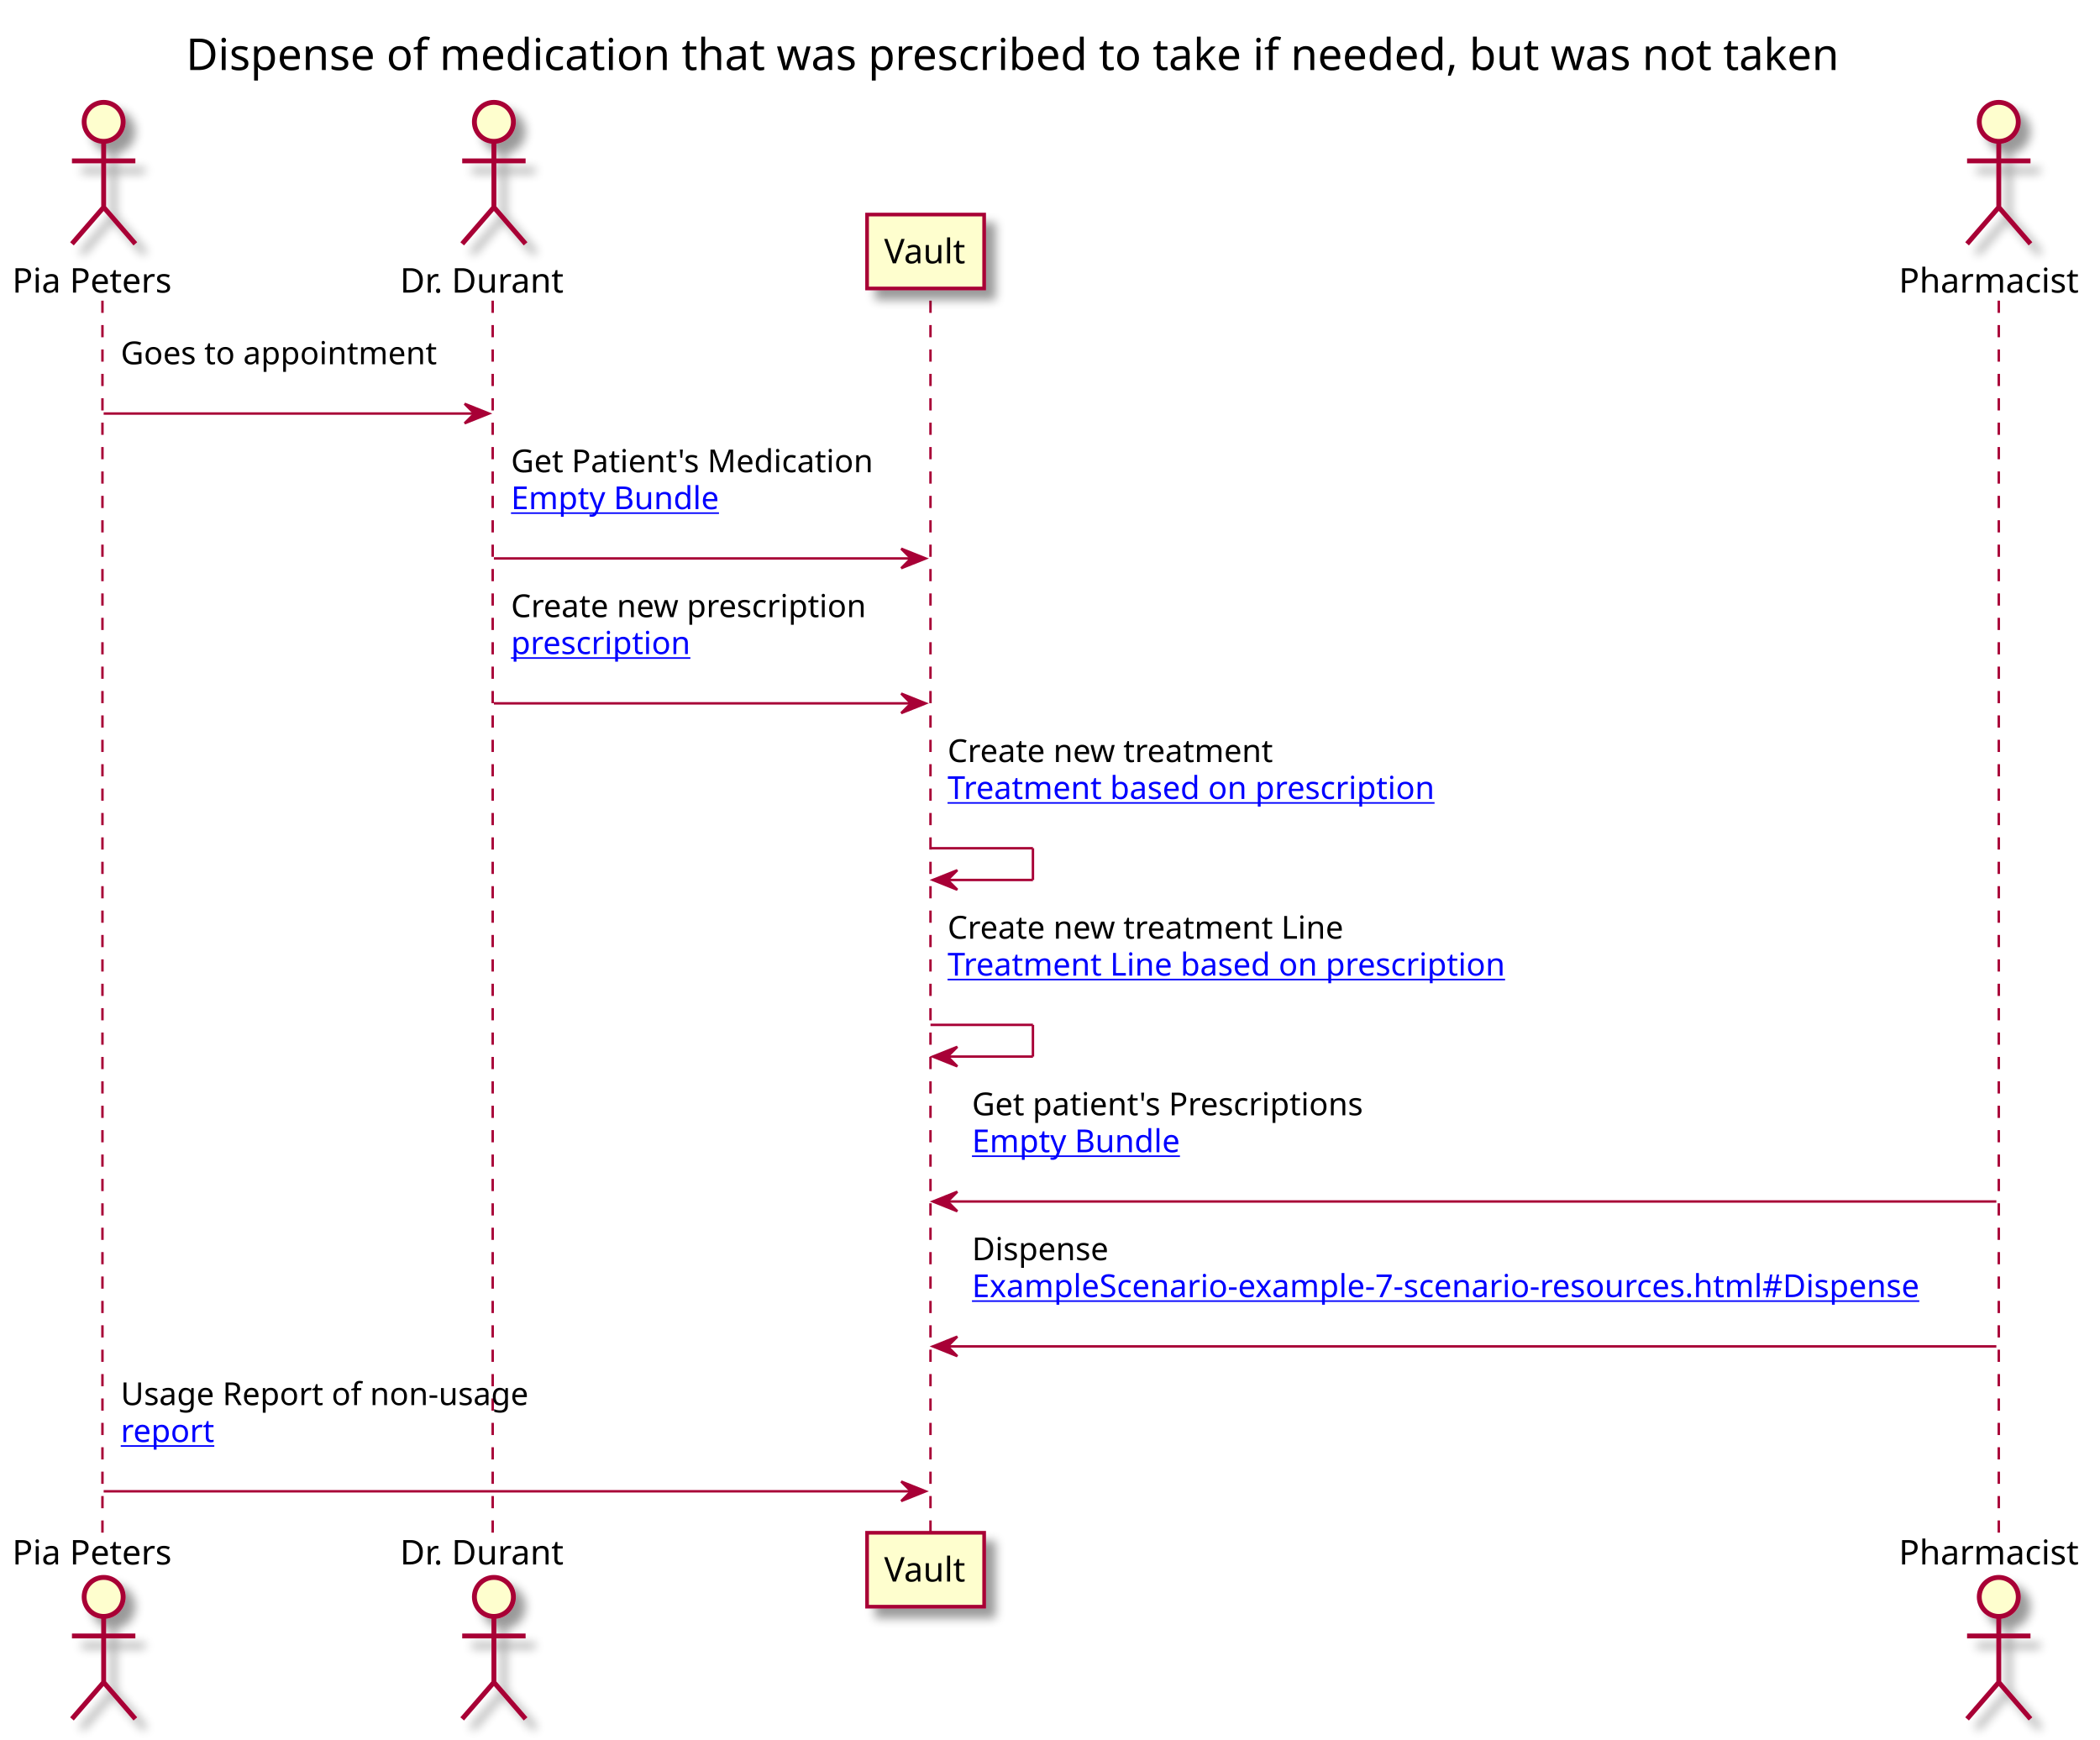
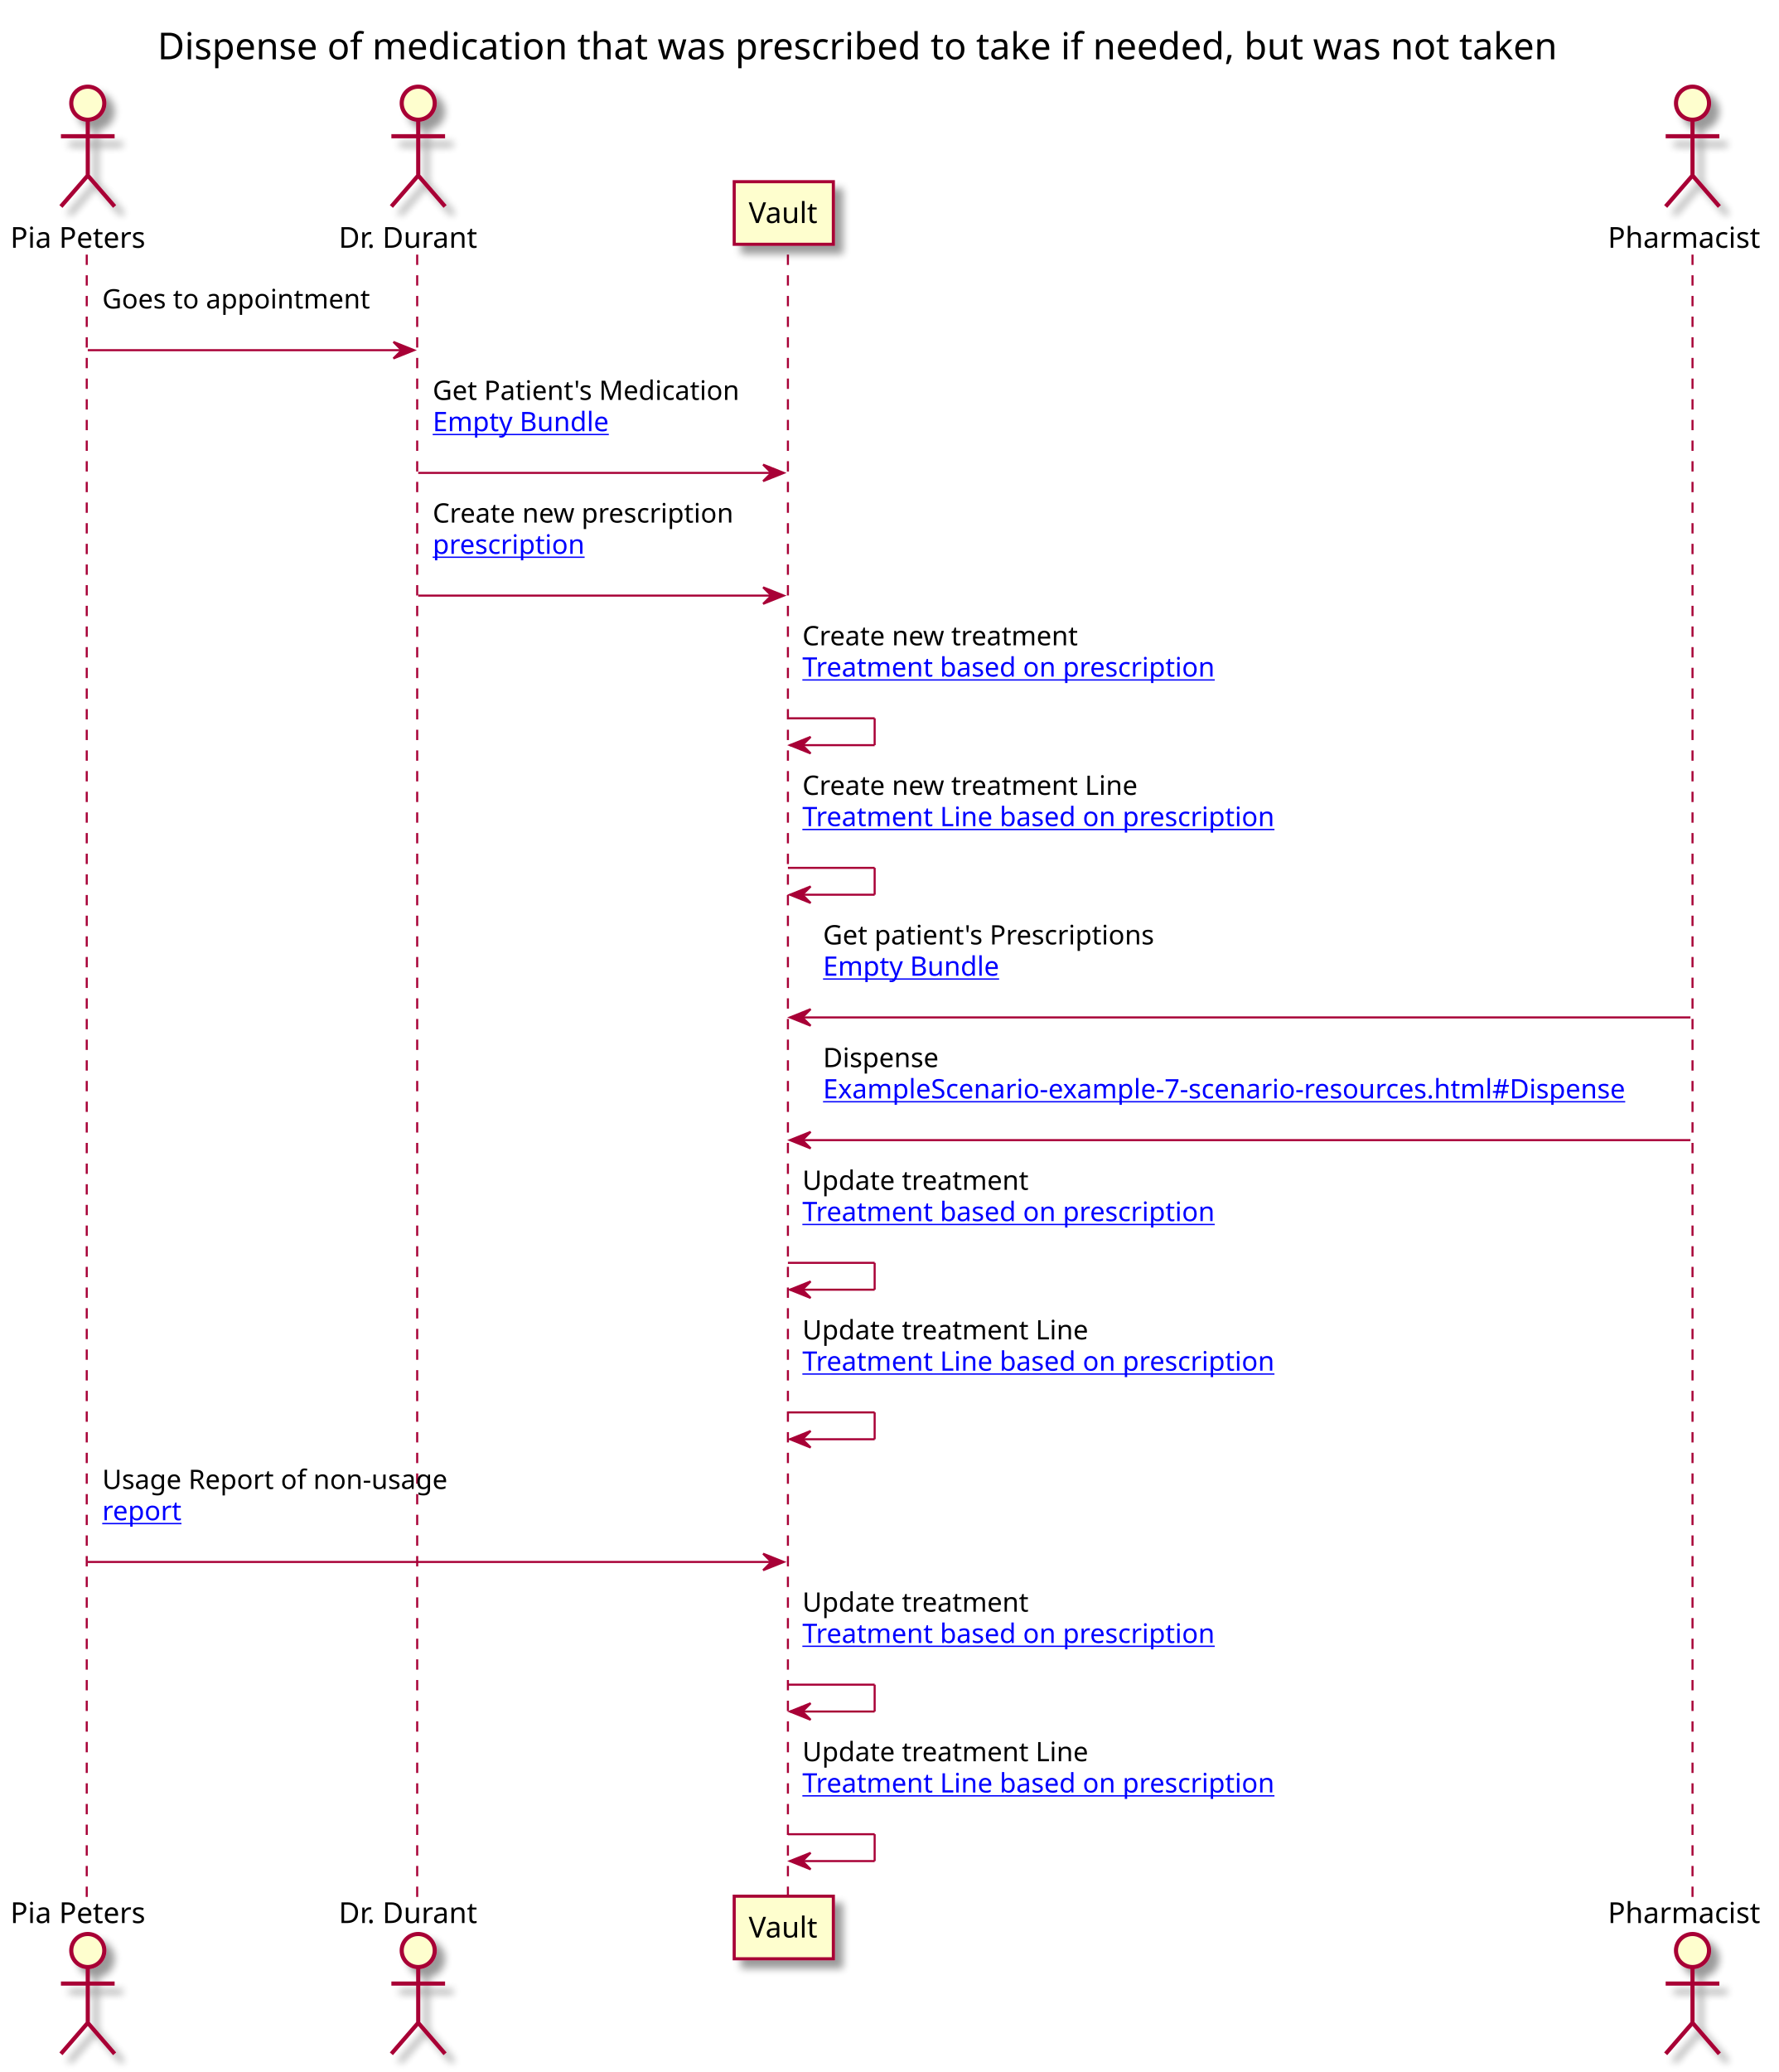
- <svg xmlns="http://www.w3.org/2000/svg" xmlns:xlink="http://www.w3.org/1999/xlink" contentScriptType="application/ecmascript" contentStyleType="text/css" height="713px" preserveAspectRatio="none" style="width:861px;height:713px;" version="1.1" viewBox="0 0 861 713" width="861px" zoomAndPan="magnify">
+ <svg xmlns="http://www.w3.org/2000/svg" xmlns:xlink="http://www.w3.org/1999/xlink" contentScriptType="application/ecmascript" contentStyleType="text/css" height="1003px" preserveAspectRatio="none" style="width:861px;height:1003px;" version="1.1" viewBox="0 0 861 1003" width="861px" zoomAndPan="magnify">
  <defs>
-     <filter height="300%" id="f1qy2n3cior81z" width="300%" x="-1" y="-1">
+     <filter height="300%" id="f9zme6h8f8fpj" width="300%" x="-1" y="-1">
      <feGaussianBlur result="blurOut" stdDeviation="2.0" />
      <feColorMatrix in="blurOut" result="blurOut2" type="matrix" values="0 0 0 0 0 0 0 0 0 0 0 0 0 0 0 0 0 0 .4 0" />
      <feOffset dx="4.0" dy="4.0" in="blurOut2" result="blurOut3" />
      <feBlend in="SourceGraphic" in2="blurOut3" mode="normal" />
    </filter>
  </defs>
  <g>
    <text fill="#000000" font-family="sans-serif" font-size="18" lengthAdjust="spacing" textLength="713" x="76.25" y="28.708">Dispense of medication that was prescribed to take if needed, but was not taken</text>
-     <line style="stroke:#A80036;stroke-width:1.0;stroke-dasharray:5.0,5.0;" x1="42" x2="42" y1="123.25" y2="629.305" />
-     <line style="stroke:#A80036;stroke-width:1.0;stroke-dasharray:5.0,5.0;" x1="202" x2="202" y1="123.25" y2="629.305" />
-     <line style="stroke:#A80036;stroke-width:1.0;stroke-dasharray:5.0,5.0;" x1="381.5" x2="381.5" y1="123.25" y2="629.305" />
-     <line style="stroke:#A80036;stroke-width:1.0;stroke-dasharray:5.0,5.0;" x1="819.5" x2="819.5" y1="123.25" y2="629.305" />
+     <line style="stroke:#A80036;stroke-width:1.0;stroke-dasharray:5.0,5.0;" x1="42" x2="42" y1="123.25" y2="918.898" />
+     <line style="stroke:#A80036;stroke-width:1.0;stroke-dasharray:5.0,5.0;" x1="202" x2="202" y1="123.25" y2="918.898" />
+     <line style="stroke:#A80036;stroke-width:1.0;stroke-dasharray:5.0,5.0;" x1="381.5" x2="381.5" y1="123.25" y2="918.898" />
+     <line style="stroke:#A80036;stroke-width:1.0;stroke-dasharray:5.0,5.0;" x1="819.5" x2="819.5" y1="123.25" y2="918.898" />
    <text fill="#000000" font-family="sans-serif" font-size="14" lengthAdjust="spacing" textLength="69" x="5" y="119.948">Pia Peters</text>
-     <ellipse cx="42.5" cy="49.953" fill="#FEFECE" filter="url(#f1qy2n3cior81z)" rx="8" ry="8" style="stroke:#A80036;stroke-width:2.0;" />
-     <path d="M42.5,57.953 L42.5,84.953 M29.5,65.953 L55.5,65.953 M42.5,84.953 L29.5,99.953 M42.5,84.953 L55.5,99.953 " fill="none" filter="url(#f1qy2n3cior81z)" style="stroke:#A80036;stroke-width:2.0;" />
-     <text fill="#000000" font-family="sans-serif" font-size="14" lengthAdjust="spacing" textLength="69" x="5" y="641.3">Pia Peters</text>
-     <ellipse cx="42.5" cy="654.602" fill="#FEFECE" filter="url(#f1qy2n3cior81z)" rx="8" ry="8" style="stroke:#A80036;stroke-width:2.0;" />
-     <path d="M42.5,662.602 L42.5,689.602 M29.5,670.602 L55.5,670.602 M42.5,689.602 L29.5,704.602 M42.5,689.602 L55.5,704.602 " fill="none" filter="url(#f1qy2n3cior81z)" style="stroke:#A80036;stroke-width:2.0;" />
+     <ellipse cx="42.5" cy="49.953" fill="#FEFECE" filter="url(#f9zme6h8f8fpj)" rx="8" ry="8" style="stroke:#A80036;stroke-width:2.0;" />
+     <path d="M42.5,57.953 L42.5,84.953 M29.5,65.953 L55.5,65.953 M42.5,84.953 L29.5,99.953 M42.5,84.953 L55.5,99.953 " fill="none" filter="url(#f9zme6h8f8fpj)" style="stroke:#A80036;stroke-width:2.0;" />
+     <text fill="#000000" font-family="sans-serif" font-size="14" lengthAdjust="spacing" textLength="69" x="5" y="930.894">Pia Peters</text>
+     <ellipse cx="42.5" cy="944.195" fill="#FEFECE" filter="url(#f9zme6h8f8fpj)" rx="8" ry="8" style="stroke:#A80036;stroke-width:2.0;" />
+     <path d="M42.5,952.195 L42.5,979.195 M29.5,960.195 L55.5,960.195 M42.5,979.195 L29.5,994.195 M42.5,979.195 L55.5,994.195 " fill="none" filter="url(#f9zme6h8f8fpj)" style="stroke:#A80036;stroke-width:2.0;" />
    <text fill="#000000" font-family="sans-serif" font-size="14" lengthAdjust="spacing" textLength="71" x="164" y="119.948">Dr. Durant</text>
-     <ellipse cx="202.5" cy="49.953" fill="#FEFECE" filter="url(#f1qy2n3cior81z)" rx="8" ry="8" style="stroke:#A80036;stroke-width:2.0;" />
-     <path d="M202.5,57.953 L202.5,84.953 M189.5,65.953 L215.5,65.953 M202.5,84.953 L189.5,99.953 M202.5,84.953 L215.5,99.953 " fill="none" filter="url(#f1qy2n3cior81z)" style="stroke:#A80036;stroke-width:2.0;" />
-     <text fill="#000000" font-family="sans-serif" font-size="14" lengthAdjust="spacing" textLength="71" x="164" y="641.3">Dr. Durant</text>
-     <ellipse cx="202.5" cy="654.602" fill="#FEFECE" filter="url(#f1qy2n3cior81z)" rx="8" ry="8" style="stroke:#A80036;stroke-width:2.0;" />
-     <path d="M202.5,662.602 L202.5,689.602 M189.5,670.602 L215.5,670.602 M202.5,689.602 L189.5,704.602 M202.5,689.602 L215.5,704.602 " fill="none" filter="url(#f1qy2n3cior81z)" style="stroke:#A80036;stroke-width:2.0;" />
-     <rect fill="#FEFECE" filter="url(#f1qy2n3cior81z)" height="30.297" style="stroke:#A80036;stroke-width:1.5;" width="48" x="355.5" y="87.953" />
+     <ellipse cx="202.5" cy="49.953" fill="#FEFECE" filter="url(#f9zme6h8f8fpj)" rx="8" ry="8" style="stroke:#A80036;stroke-width:2.0;" />
+     <path d="M202.5,57.953 L202.5,84.953 M189.5,65.953 L215.5,65.953 M202.5,84.953 L189.5,99.953 M202.5,84.953 L215.5,99.953 " fill="none" filter="url(#f9zme6h8f8fpj)" style="stroke:#A80036;stroke-width:2.0;" />
+     <text fill="#000000" font-family="sans-serif" font-size="14" lengthAdjust="spacing" textLength="71" x="164" y="930.894">Dr. Durant</text>
+     <ellipse cx="202.5" cy="944.195" fill="#FEFECE" filter="url(#f9zme6h8f8fpj)" rx="8" ry="8" style="stroke:#A80036;stroke-width:2.0;" />
+     <path d="M202.5,952.195 L202.5,979.195 M189.5,960.195 L215.5,960.195 M202.5,979.195 L189.5,994.195 M202.5,979.195 L215.5,994.195 " fill="none" filter="url(#f9zme6h8f8fpj)" style="stroke:#A80036;stroke-width:2.0;" />
+     <rect fill="#FEFECE" filter="url(#f9zme6h8f8fpj)" height="30.297" style="stroke:#A80036;stroke-width:1.5;" width="48" x="355.5" y="87.953" />
    <text fill="#000000" font-family="sans-serif" font-size="14" lengthAdjust="spacing" textLength="34" x="362.5" y="107.948">Vault</text>
-     <rect fill="#FEFECE" filter="url(#f1qy2n3cior81z)" height="30.297" style="stroke:#A80036;stroke-width:1.5;" width="48" x="355.5" y="628.305" />
-     <text fill="#000000" font-family="sans-serif" font-size="14" lengthAdjust="spacing" textLength="34" x="362.5" y="648.3">Vault</text>
+     <rect fill="#FEFECE" filter="url(#f9zme6h8f8fpj)" height="30.297" style="stroke:#A80036;stroke-width:1.5;" width="48" x="355.5" y="917.898" />
+     <text fill="#000000" font-family="sans-serif" font-size="14" lengthAdjust="spacing" textLength="34" x="362.5" y="937.894">Vault</text>
    <text fill="#000000" font-family="sans-serif" font-size="14" lengthAdjust="spacing" textLength="76" x="778.5" y="119.948">Pharmacist</text>
-     <ellipse cx="819.5" cy="49.953" fill="#FEFECE" filter="url(#f1qy2n3cior81z)" rx="8" ry="8" style="stroke:#A80036;stroke-width:2.0;" />
-     <path d="M819.5,57.953 L819.5,84.953 M806.5,65.953 L832.5,65.953 M819.5,84.953 L806.5,99.953 M819.5,84.953 L832.5,99.953 " fill="none" filter="url(#f1qy2n3cior81z)" style="stroke:#A80036;stroke-width:2.0;" />
-     <text fill="#000000" font-family="sans-serif" font-size="14" lengthAdjust="spacing" textLength="76" x="778.5" y="641.3">Pharmacist</text>
-     <ellipse cx="819.5" cy="654.602" fill="#FEFECE" filter="url(#f1qy2n3cior81z)" rx="8" ry="8" style="stroke:#A80036;stroke-width:2.0;" />
-     <path d="M819.5,662.602 L819.5,689.602 M806.5,670.602 L832.5,670.602 M819.5,689.602 L806.5,704.602 M819.5,689.602 L832.5,704.602 " fill="none" filter="url(#f1qy2n3cior81z)" style="stroke:#A80036;stroke-width:2.0;" />
+     <ellipse cx="819.5" cy="49.953" fill="#FEFECE" filter="url(#f9zme6h8f8fpj)" rx="8" ry="8" style="stroke:#A80036;stroke-width:2.0;" />
+     <path d="M819.5,57.953 L819.5,84.953 M806.5,65.953 L832.5,65.953 M819.5,84.953 L806.5,99.953 M819.5,84.953 L832.5,99.953 " fill="none" filter="url(#f9zme6h8f8fpj)" style="stroke:#A80036;stroke-width:2.0;" />
+     <text fill="#000000" font-family="sans-serif" font-size="14" lengthAdjust="spacing" textLength="76" x="778.5" y="930.894">Pharmacist</text>
+     <ellipse cx="819.5" cy="944.195" fill="#FEFECE" filter="url(#f9zme6h8f8fpj)" rx="8" ry="8" style="stroke:#A80036;stroke-width:2.0;" />
+     <path d="M819.5,952.195 L819.5,979.195 M806.5,960.195 L832.5,960.195 M819.5,979.195 L806.5,994.195 M819.5,979.195 L832.5,994.195 " fill="none" filter="url(#f9zme6h8f8fpj)" style="stroke:#A80036;stroke-width:2.0;" />
    <polygon fill="#A80036" points="190.5,165.516,200.5,169.516,190.5,173.516,194.5,169.516" style="stroke:#A80036;stroke-width:1.0;" />
    <line style="stroke:#A80036;stroke-width:1.0;" x1="42.5" x2="196.5" y1="169.516" y2="169.516" />
    <text fill="#000000" font-family="sans-serif" font-size="13" lengthAdjust="spacing" textLength="136" x="49.5" y="149.317">Goes to appointment</text>
    <text fill="#000000" font-family="sans-serif" font-size="13" lengthAdjust="spacing" textLength="0" x="53.5" y="164.45" />
    <polygon fill="#A80036" points="369.5,224.914,379.5,228.914,369.5,232.914,373.5,228.914" style="stroke:#A80036;stroke-width:1.0;" />
    <line style="stroke:#A80036;stroke-width:1.0;" x1="202.5" x2="375.5" y1="228.914" y2="228.914" />
    <text fill="#000000" font-family="sans-serif" font-size="13" lengthAdjust="spacing" textLength="155" x="209.5" y="193.583">Get Patient's Medication</text>
    <a href="ExampleScenario-example-7-scenario-resources.html#EB" target="_top" title="ExampleScenario-example-7-scenario-resources.html#EB" xlink:actuate="onRequest" xlink:href="ExampleScenario-example-7-scenario-resources.html#EB" xlink:show="new" xlink:title="ExampleScenario-example-7-scenario-resources.html#EB" xlink:type="simple">
      <text fill="#0000FF" font-family="sans-serif" font-size="13" lengthAdjust="spacing" text-decoration="underline" textLength="89" x="209.5" y="208.715">Empty Bundle</text>
    </a>
    <text fill="#000000" font-family="sans-serif" font-size="13" lengthAdjust="spacing" textLength="0" x="213.5" y="223.848" />
    <polygon fill="#A80036" points="369.5,284.312,379.5,288.312,369.5,292.312,373.5,288.312" style="stroke:#A80036;stroke-width:1.0;" />
    <line style="stroke:#A80036;stroke-width:1.0;" x1="202.5" x2="375.5" y1="288.312" y2="288.312" />
    <text fill="#000000" font-family="sans-serif" font-size="13" lengthAdjust="spacing" textLength="151" x="209.5" y="252.981">Create new prescription</text>
    <a href="ExampleScenario-example-7-scenario-resources.html#New" target="_top" title="ExampleScenario-example-7-scenario-resources.html#New" xlink:actuate="onRequest" xlink:href="ExampleScenario-example-7-scenario-resources.html#New" xlink:show="new" xlink:title="ExampleScenario-example-7-scenario-resources.html#New" xlink:type="simple">
      <text fill="#0000FF" font-family="sans-serif" font-size="13" lengthAdjust="spacing" text-decoration="underline" textLength="75" x="209.5" y="268.114">prescription</text>
    </a>
    <text fill="#000000" font-family="sans-serif" font-size="13" lengthAdjust="spacing" textLength="0" x="213.5" y="283.247" />
    <line style="stroke:#A80036;stroke-width:1.0;" x1="381.5" x2="423.5" y1="347.711" y2="347.711" />
    <line style="stroke:#A80036;stroke-width:1.0;" x1="423.5" x2="423.5" y1="347.711" y2="360.711" />
    <line style="stroke:#A80036;stroke-width:1.0;" x1="382.5" x2="423.5" y1="360.711" y2="360.711" />
    <polygon fill="#A80036" points="392.5,356.711,382.5,360.711,392.5,364.711,388.5,360.711" style="stroke:#A80036;stroke-width:1.0;" />
    <text fill="#000000" font-family="sans-serif" font-size="13" lengthAdjust="spacing" textLength="141" x="388.5" y="312.379">Create new treatment</text>
    <a href="ExampleScenario-example-7-scenario-resources.html#New" target="_top" title="ExampleScenario-example-7-scenario-resources.html#New" xlink:actuate="onRequest" xlink:href="ExampleScenario-example-7-scenario-resources.html#New" xlink:show="new" xlink:title="ExampleScenario-example-7-scenario-resources.html#New" xlink:type="simple">
      <text fill="#0000FF" font-family="sans-serif" font-size="13" lengthAdjust="spacing" text-decoration="underline" textLength="209" x="388.5" y="327.512">Treatment based on prescription</text>
    </a>
    <text fill="#000000" font-family="sans-serif" font-size="13" lengthAdjust="spacing" textLength="0" x="392.5" y="342.645" />
    <line style="stroke:#A80036;stroke-width:1.0;" x1="381.5" x2="423.5" y1="420.109" y2="420.109" />
    <line style="stroke:#A80036;stroke-width:1.0;" x1="423.5" x2="423.5" y1="420.109" y2="433.109" />
    <line style="stroke:#A80036;stroke-width:1.0;" x1="382.5" x2="423.5" y1="433.109" y2="433.109" />
    <polygon fill="#A80036" points="392.5,429.109,382.5,433.109,392.5,437.109,388.5,433.109" style="stroke:#A80036;stroke-width:1.0;" />
    <text fill="#000000" font-family="sans-serif" font-size="13" lengthAdjust="spacing" textLength="171" x="388.5" y="384.778">Create new treatment Line</text>
    <a href="ExampleScenario-example-7-scenario-resources.html#New" target="_top" title="ExampleScenario-example-7-scenario-resources.html#New" xlink:actuate="onRequest" xlink:href="ExampleScenario-example-7-scenario-resources.html#New" xlink:show="new" xlink:title="ExampleScenario-example-7-scenario-resources.html#New" xlink:type="simple">
      <text fill="#0000FF" font-family="sans-serif" font-size="13" lengthAdjust="spacing" text-decoration="underline" textLength="239" x="388.5" y="399.911">Treatment Line based on prescription</text>
    </a>
    <text fill="#000000" font-family="sans-serif" font-size="13" lengthAdjust="spacing" textLength="0" x="392.5" y="415.043" />
    <polygon fill="#A80036" points="392.5,488.508,382.5,492.508,392.5,496.508,388.5,492.508" style="stroke:#A80036;stroke-width:1.0;" />
    <line style="stroke:#A80036;stroke-width:1.0;" x1="386.5" x2="818.5" y1="492.508" y2="492.508" />
    <text fill="#000000" font-family="sans-serif" font-size="13" lengthAdjust="spacing" textLength="168" x="398.5" y="457.176">Get patient's Prescriptions</text>
    <a href="ExampleScenario-example-7-scenario-resources.html#EB" target="_top" title="ExampleScenario-example-7-scenario-resources.html#EB" xlink:actuate="onRequest" xlink:href="ExampleScenario-example-7-scenario-resources.html#EB" xlink:show="new" xlink:title="ExampleScenario-example-7-scenario-resources.html#EB" xlink:type="simple">
      <text fill="#0000FF" font-family="sans-serif" font-size="13" lengthAdjust="spacing" text-decoration="underline" textLength="89" x="398.5" y="472.309">Empty Bundle</text>
    </a>
    <text fill="#000000" font-family="sans-serif" font-size="13" lengthAdjust="spacing" textLength="0" x="402.5" y="487.442" />
    <polygon fill="#A80036" points="392.5,547.906,382.5,551.906,392.5,555.906,388.5,551.906" style="stroke:#A80036;stroke-width:1.0;" />
    <line style="stroke:#A80036;stroke-width:1.0;" x1="386.5" x2="818.5" y1="551.906" y2="551.906" />
    <text fill="#000000" font-family="sans-serif" font-size="13" lengthAdjust="spacing" textLength="59" x="398.5" y="516.575">Dispense</text>
    <a href="ExampleScenario-example-7-scenario-resources.html#Dispense" target="_top" title="ExampleScenario-example-7-scenario-resources.html#Dispense" xlink:actuate="onRequest" xlink:href="ExampleScenario-example-7-scenario-resources.html#Dispense" xlink:show="new" xlink:title="ExampleScenario-example-7-scenario-resources.html#Dispense" xlink:type="simple">
      <text fill="#0000FF" font-family="sans-serif" font-size="13" lengthAdjust="spacing" text-decoration="underline" textLength="414" x="398.5" y="531.707">ExampleScenario-example-7-scenario-resources.html#Dispense</text>
    </a>
    <text fill="#000000" font-family="sans-serif" font-size="13" lengthAdjust="spacing" textLength="0" x="402.5" y="546.84" />
-     <polygon fill="#A80036" points="369.5,607.305,379.5,611.305,369.5,615.305,373.5,611.305" style="stroke:#A80036;stroke-width:1.0;" />
-     <line style="stroke:#A80036;stroke-width:1.0;" x1="42.5" x2="375.5" y1="611.305" y2="611.305" />
-     <text fill="#000000" font-family="sans-serif" font-size="13" lengthAdjust="spacing" textLength="175" x="49.5" y="575.973">Usage Report of non-usage</text>
+     <line style="stroke:#A80036;stroke-width:1.0;" x1="381.5" x2="423.5" y1="611.305" y2="611.305" />
+     <line style="stroke:#A80036;stroke-width:1.0;" x1="423.5" x2="423.5" y1="611.305" y2="624.305" />
+     <line style="stroke:#A80036;stroke-width:1.0;" x1="382.5" x2="423.5" y1="624.305" y2="624.305" />
+     <polygon fill="#A80036" points="392.5,620.305,382.5,624.305,392.5,628.305,388.5,624.305" style="stroke:#A80036;stroke-width:1.0;" />
+     <text fill="#000000" font-family="sans-serif" font-size="13" lengthAdjust="spacing" textLength="116" x="388.5" y="575.973">Update treatment</text>
+     <a href="ExampleScenario-example-7-scenario-resources.html#New" target="_top" title="ExampleScenario-example-7-scenario-resources.html#New" xlink:actuate="onRequest" xlink:href="ExampleScenario-example-7-scenario-resources.html#New" xlink:show="new" xlink:title="ExampleScenario-example-7-scenario-resources.html#New" xlink:type="simple">
+       <text fill="#0000FF" font-family="sans-serif" font-size="13" lengthAdjust="spacing" text-decoration="underline" textLength="209" x="388.5" y="591.106">Treatment based on prescription</text>
+     </a>
+     <text fill="#000000" font-family="sans-serif" font-size="13" lengthAdjust="spacing" textLength="0" x="392.5" y="606.239" />
+     <line style="stroke:#A80036;stroke-width:1.0;" x1="381.5" x2="423.5" y1="683.703" y2="683.703" />
+     <line style="stroke:#A80036;stroke-width:1.0;" x1="423.5" x2="423.5" y1="683.703" y2="696.703" />
+     <line style="stroke:#A80036;stroke-width:1.0;" x1="382.5" x2="423.5" y1="696.703" y2="696.703" />
+     <polygon fill="#A80036" points="392.5,692.703,382.5,696.703,392.5,700.703,388.5,696.703" style="stroke:#A80036;stroke-width:1.0;" />
+     <text fill="#000000" font-family="sans-serif" font-size="13" lengthAdjust="spacing" textLength="146" x="388.5" y="648.372">Update treatment Line</text>
+     <a href="ExampleScenario-example-7-scenario-resources.html#New" target="_top" title="ExampleScenario-example-7-scenario-resources.html#New" xlink:actuate="onRequest" xlink:href="ExampleScenario-example-7-scenario-resources.html#New" xlink:show="new" xlink:title="ExampleScenario-example-7-scenario-resources.html#New" xlink:type="simple">
+       <text fill="#0000FF" font-family="sans-serif" font-size="13" lengthAdjust="spacing" text-decoration="underline" textLength="239" x="388.5" y="663.504">Treatment Line based on prescription</text>
+     </a>
+     <text fill="#000000" font-family="sans-serif" font-size="13" lengthAdjust="spacing" textLength="0" x="392.5" y="678.637" />
+     <polygon fill="#A80036" points="369.5,752.102,379.5,756.102,369.5,760.102,373.5,756.102" style="stroke:#A80036;stroke-width:1.0;" />
+     <line style="stroke:#A80036;stroke-width:1.0;" x1="42.5" x2="375.5" y1="756.102" y2="756.102" />
+     <text fill="#000000" font-family="sans-serif" font-size="13" lengthAdjust="spacing" textLength="175" x="49.5" y="720.77">Usage Report of non-usage</text>
    <a href="ExampleScenario-example-7-scenario-resources.html#Usage" target="_top" title="ExampleScenario-example-7-scenario-resources.html#Usage" xlink:actuate="onRequest" xlink:href="ExampleScenario-example-7-scenario-resources.html#Usage" xlink:show="new" xlink:title="ExampleScenario-example-7-scenario-resources.html#Usage" xlink:type="simple">
-       <text fill="#0000FF" font-family="sans-serif" font-size="13" lengthAdjust="spacing" text-decoration="underline" textLength="39" x="49.5" y="591.106">report</text>
+       <text fill="#0000FF" font-family="sans-serif" font-size="13" lengthAdjust="spacing" text-decoration="underline" textLength="39" x="49.5" y="735.903">report</text>
    </a>
-     <text fill="#000000" font-family="sans-serif" font-size="13" lengthAdjust="spacing" textLength="0" x="53.5" y="606.239" />
+     <text fill="#000000" font-family="sans-serif" font-size="13" lengthAdjust="spacing" textLength="0" x="53.5" y="751.036" />
+     <line style="stroke:#A80036;stroke-width:1.0;" x1="381.5" x2="423.5" y1="815.5" y2="815.5" />
+     <line style="stroke:#A80036;stroke-width:1.0;" x1="423.5" x2="423.5" y1="815.5" y2="828.5" />
+     <line style="stroke:#A80036;stroke-width:1.0;" x1="382.5" x2="423.5" y1="828.5" y2="828.5" />
+     <polygon fill="#A80036" points="392.5,824.5,382.5,828.5,392.5,832.5,388.5,828.5" style="stroke:#A80036;stroke-width:1.0;" />
+     <text fill="#000000" font-family="sans-serif" font-size="13" lengthAdjust="spacing" textLength="116" x="388.5" y="780.168">Update treatment</text>
+     <a href="ExampleScenario-example-7-scenario-resources.html#New" target="_top" title="ExampleScenario-example-7-scenario-resources.html#New" xlink:actuate="onRequest" xlink:href="ExampleScenario-example-7-scenario-resources.html#New" xlink:show="new" xlink:title="ExampleScenario-example-7-scenario-resources.html#New" xlink:type="simple">
+       <text fill="#0000FF" font-family="sans-serif" font-size="13" lengthAdjust="spacing" text-decoration="underline" textLength="209" x="388.5" y="795.301">Treatment based on prescription</text>
+     </a>
+     <text fill="#000000" font-family="sans-serif" font-size="13" lengthAdjust="spacing" textLength="0" x="392.5" y="810.434" />
+     <line style="stroke:#A80036;stroke-width:1.0;" x1="381.5" x2="423.5" y1="887.898" y2="887.898" />
+     <line style="stroke:#A80036;stroke-width:1.0;" x1="423.5" x2="423.5" y1="887.898" y2="900.898" />
+     <line style="stroke:#A80036;stroke-width:1.0;" x1="382.5" x2="423.5" y1="900.898" y2="900.898" />
+     <polygon fill="#A80036" points="392.5,896.898,382.5,900.898,392.5,904.898,388.5,900.898" style="stroke:#A80036;stroke-width:1.0;" />
+     <text fill="#000000" font-family="sans-serif" font-size="13" lengthAdjust="spacing" textLength="146" x="388.5" y="852.567">Update treatment Line</text>
+     <a href="ExampleScenario-example-7-scenario-resources.html#New" target="_top" title="ExampleScenario-example-7-scenario-resources.html#New" xlink:actuate="onRequest" xlink:href="ExampleScenario-example-7-scenario-resources.html#New" xlink:show="new" xlink:title="ExampleScenario-example-7-scenario-resources.html#New" xlink:type="simple">
+       <text fill="#0000FF" font-family="sans-serif" font-size="13" lengthAdjust="spacing" text-decoration="underline" textLength="239" x="388.5" y="867.7">Treatment Line based on prescription</text>
+     </a>
+     <text fill="#000000" font-family="sans-serif" font-size="13" lengthAdjust="spacing" textLength="0" x="392.5" y="882.832" />
  </g>
</svg>
